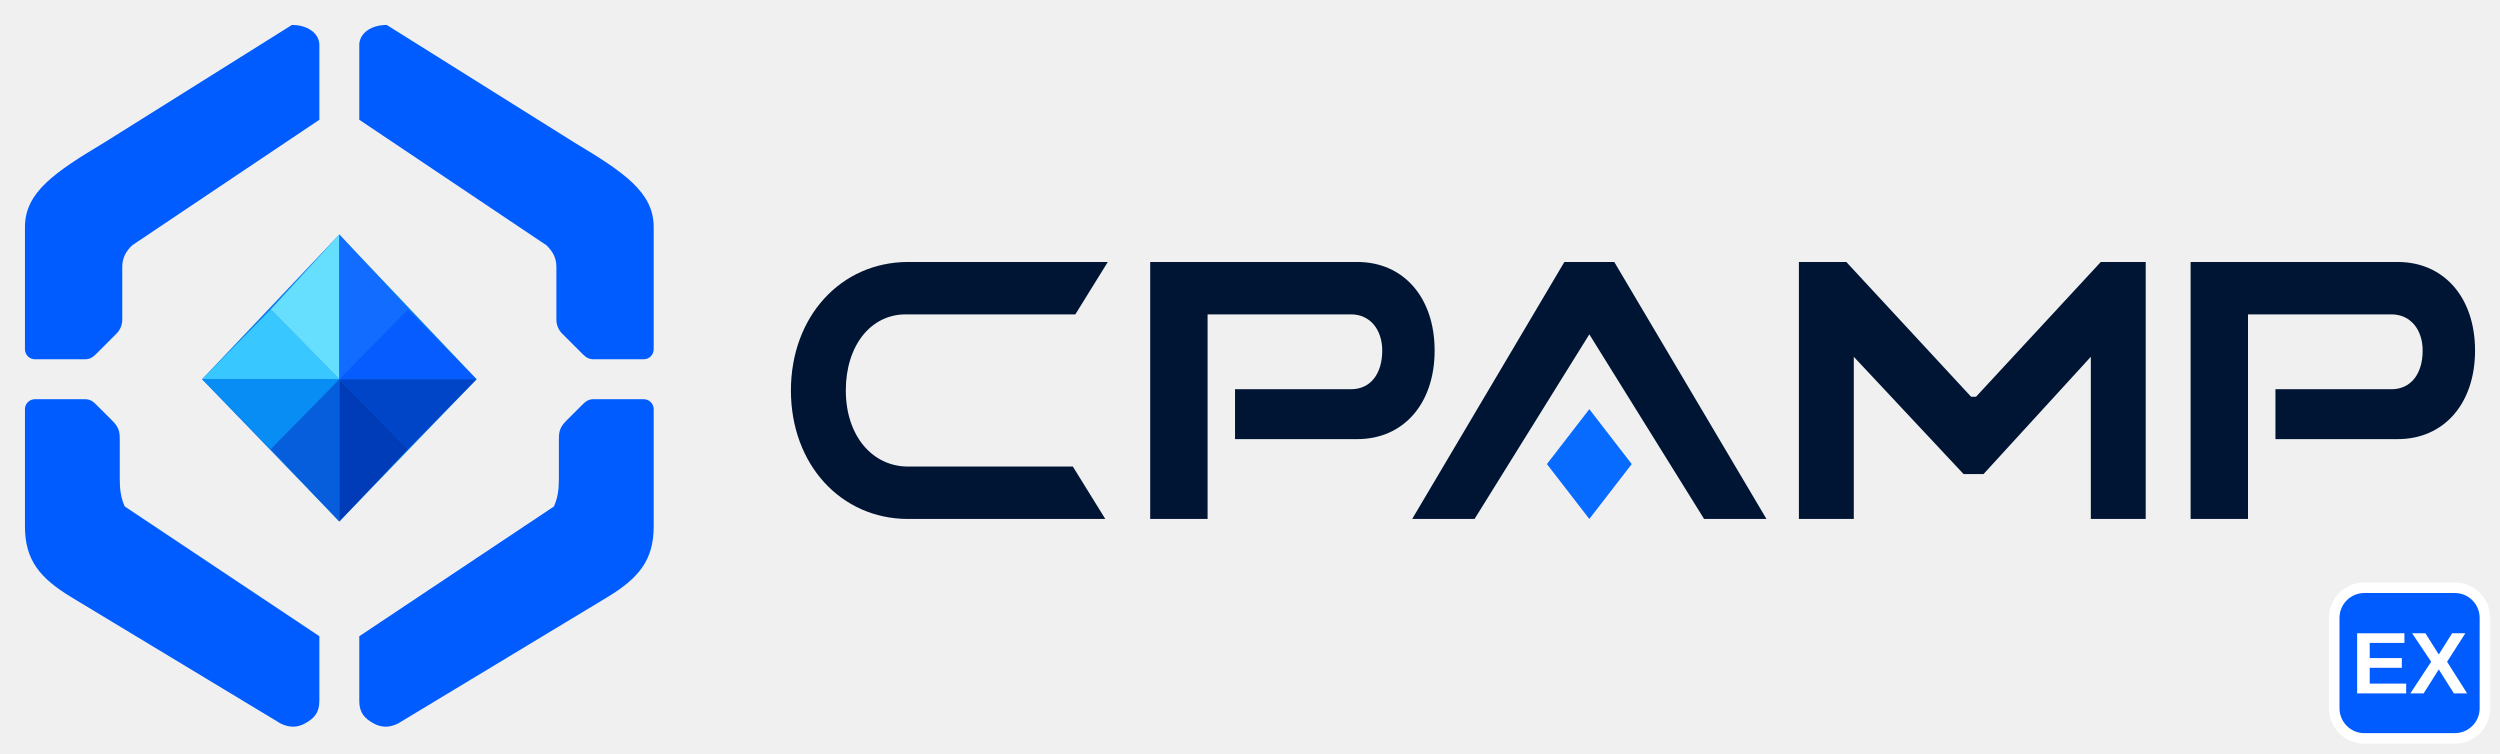
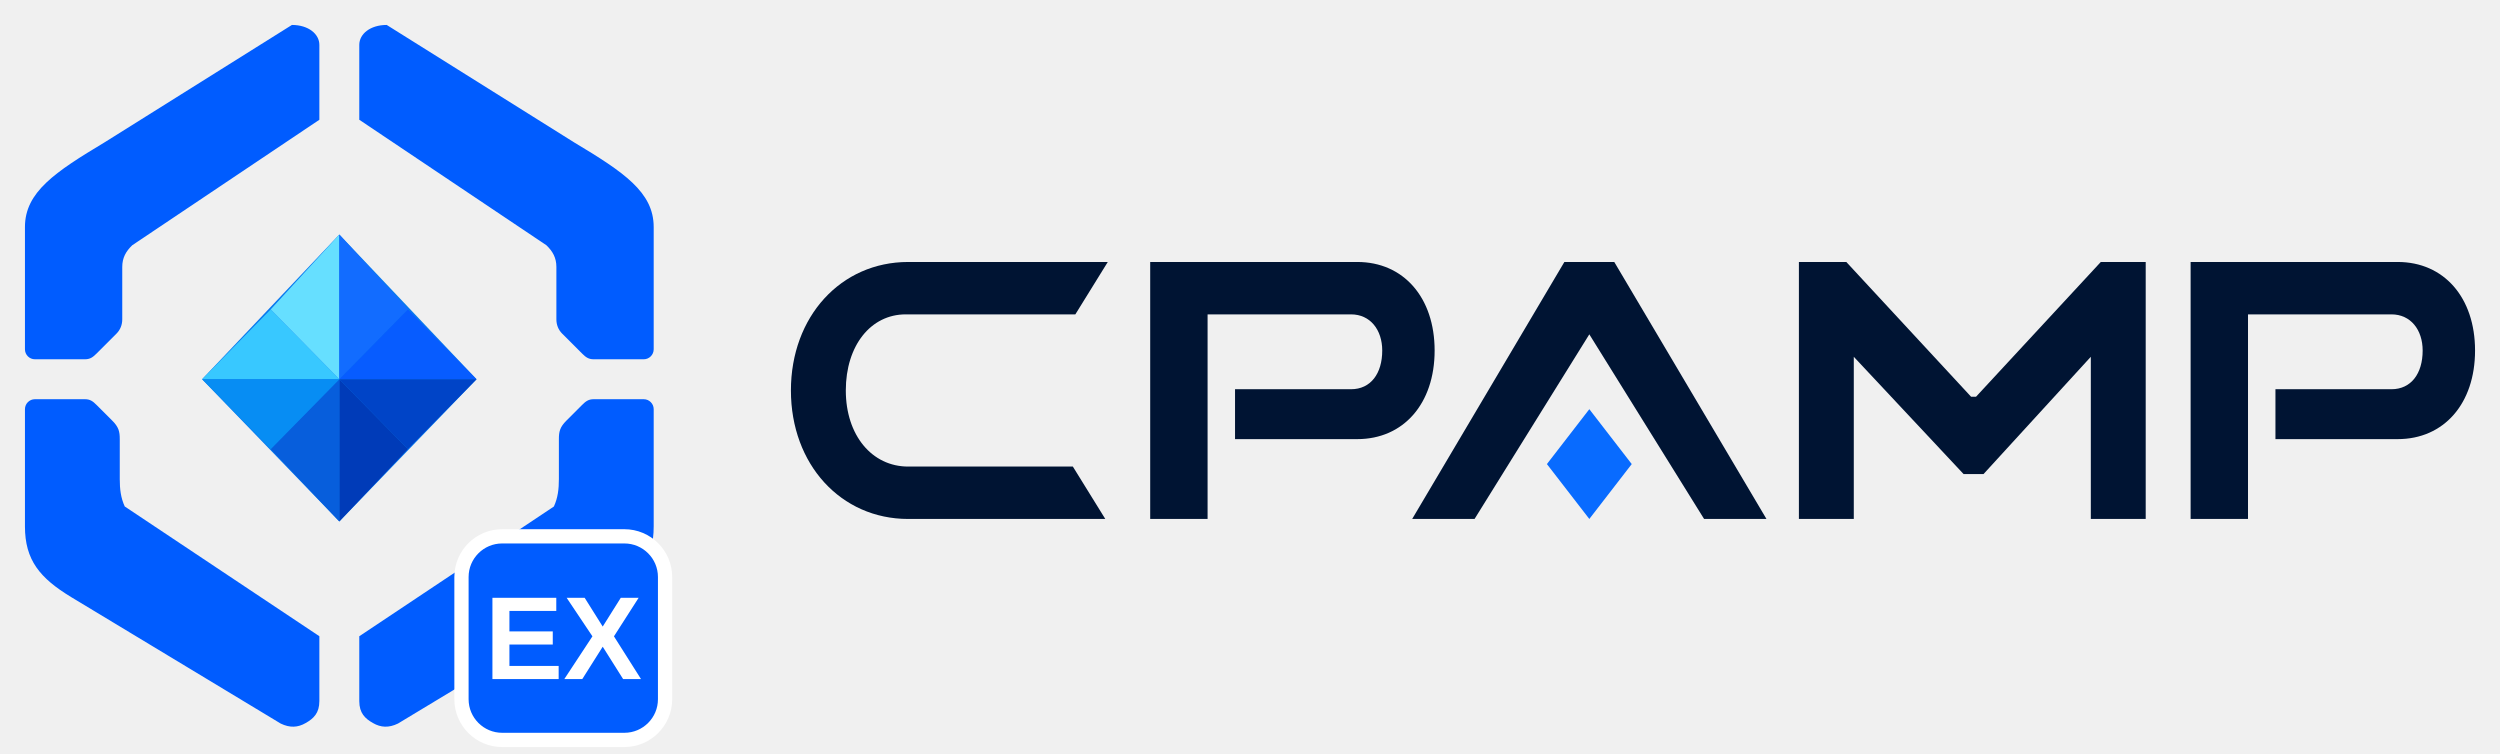
<svg xmlns="http://www.w3.org/2000/svg" width="1002" height="302" viewBox="12 8 1002 302" fill="none" shape-rendering="geometricPrecision">
  <defs>
    <path id="letter-p" d="M164 18h83c18.5 0 31 14.2 31 35.5S265.5 89 247 89h-49V69h46.5c7.9 0 12.5-6.3 12.5-15.5 0-8.3-4.8-14.5-12.5-14.5H187v82h-23V18Z" />
  </defs>
  <g transform="translate(0 0)">
    <path fill="#005CFF" d="M129 18 54 65C34 77 22 85 22 99v49c0 2.2 1.8 4 4 4h20c2.1 0 3.2-.8 4.7-2.3l8-8c1.5-1.5 2.3-3.5 2.3-5.7v-21c0-3.7 1.5-6.3 4-8.7L140 56V26c0-4.4-4.4-8-11-8Zm38 0 75 47c20 12 32 20 32 34v49c0 2.2-1.8 4-4 4h-20c-2.1 0-3.2-.8-4.7-2.3l-8-8c-1.5-1.5-2.3-3.5-2.3-5.7v-21c0-3.7-1.5-6.3-4-8.7L156 56V26c0-4.4 4.4-8 11-8ZM26 168h20c2.1 0 3.2.8 4.7 2.3l6.3 6.3c2.6 2.6 3 4.4 3 7.4v16c0 4 .4 7.5 2 11L140 263v26c0 4.8-2.3 7-5.5 8.8-3.1 1.8-6.3 2-10 .2l-84-50.7C28 239.7 22 232.5 22 219v-47c0-2.2 1.8-4 4-4Zm244 0h-20c-2.1 0-3.2.8-4.7 2.3l-6.3 6.3c-2.6 2.6-3 4.4-3 7.4v16c0 4-.4 7.5-2 11L156 263v26c0 4.8 2.3 7 5.5 8.8 3.1 1.8 6.3 2 10 .2l84-50.7C268 239.7 274 232.5 274 219v-47c0-2.2-1.8-4-4-4Z" />
    <path d="m148 102 55 58-55 57-55-57 55-58Z" fill="#0878EE" />
    <path d="m93 160 27.5-28 27.5 28H93Z" fill="#38C8FF" />
    <path d="m120.5 132 27.5-30v58l-27.5-28Z" fill="#66DFFF" />
    <path d="m148 102 27.5 30-27.5 28v-58Z" fill="#126CFF" />
    <path d="m175.5 132 27.5 28h-55l27.5-28Z" fill="#075CFF" />
    <path d="m203 160-27.5 28-27.5-28h55Z" fill="#0044C7" />
    <path d="m175.5 188-27.5 29v-57l27.5 28Z" fill="#003BB8" />
    <path d="m148 217-27.5-29 27.5-28v57Z" fill="#075EDC" />
    <path d="m120.5 188-27.5-28h55l-27.5 28Z" fill="#078DF3" />
  </g>
  <g transform="translate(309 95)">
    <g fill="#001433">
      <path d="m147 18-13 21H66c-14 0-24 12.5-24 30.5S52.5 100 67 100h66l13 21H67c-27 0-47-21.9-47-51.5S40 18 67 18h80Z" />
      <use href="#letter-p" />
      <path d="m269 121 61-103h20l61 103h-25l-46-74-46 74h-25Z" />
      <path d="M424 18v103h22V56l44 47h8l43-47v65h22V18h-18l-50 54h-2l-50-54h-19Z" />
      <use href="#letter-p" transform="translate(417)" />
    </g>
    <path d="m340 77 17 22-17 22-17-22 17-22Z" fill="#086BFF" />
  </g>
  <g data-cpamp-ex="1" shape-rendering="geometricPrecision">
-     <rect x="947.56" y="243.56" width="60.4" height="60.4" rx="12.08" fill="#005CFF" stroke="#FFFFFF" stroke-width="4.23" />
-     <text x="977.76" y="273.76" font-family="Arial, Helvetica, sans-serif" font-size="35.03" font-weight="700" fill="#FFFFFF" text-anchor="middle" dominant-baseline="central">EX</text>
+     <rect x="196.96" y="222.96" width="81.6" height="81.6" rx="16.32" fill="#005CFF" stroke="#FFFFFF" stroke-width="5.71" />
+     <text x="237.76" y="263.76" font-family="Arial, Helvetica, sans-serif" font-size="47.33" font-weight="700" fill="#FFFFFF" text-anchor="middle" dominant-baseline="central">EX</text>
  </g>
</svg>
